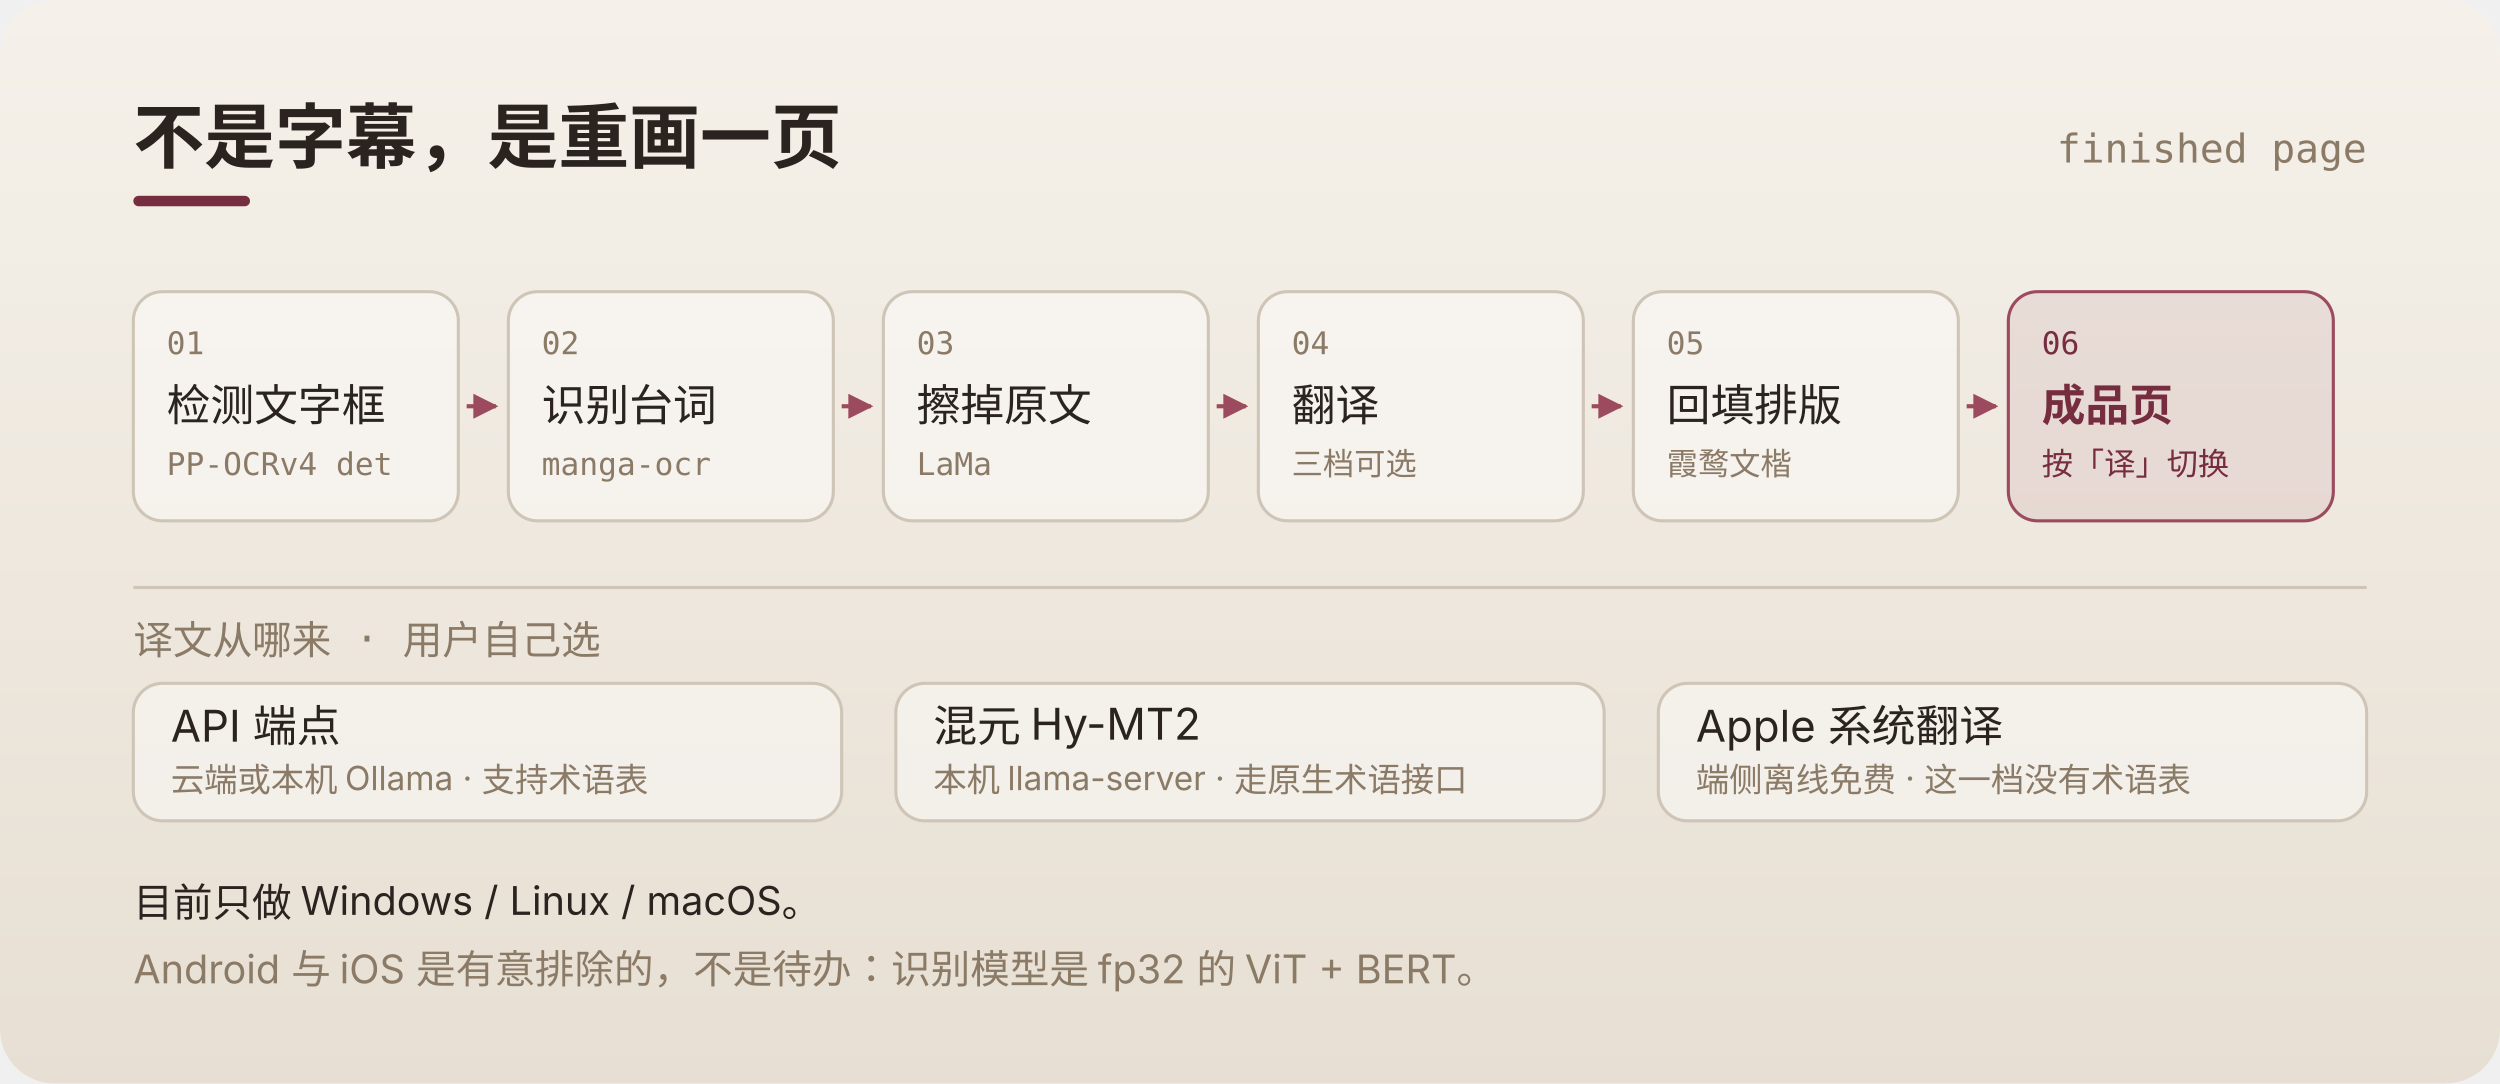
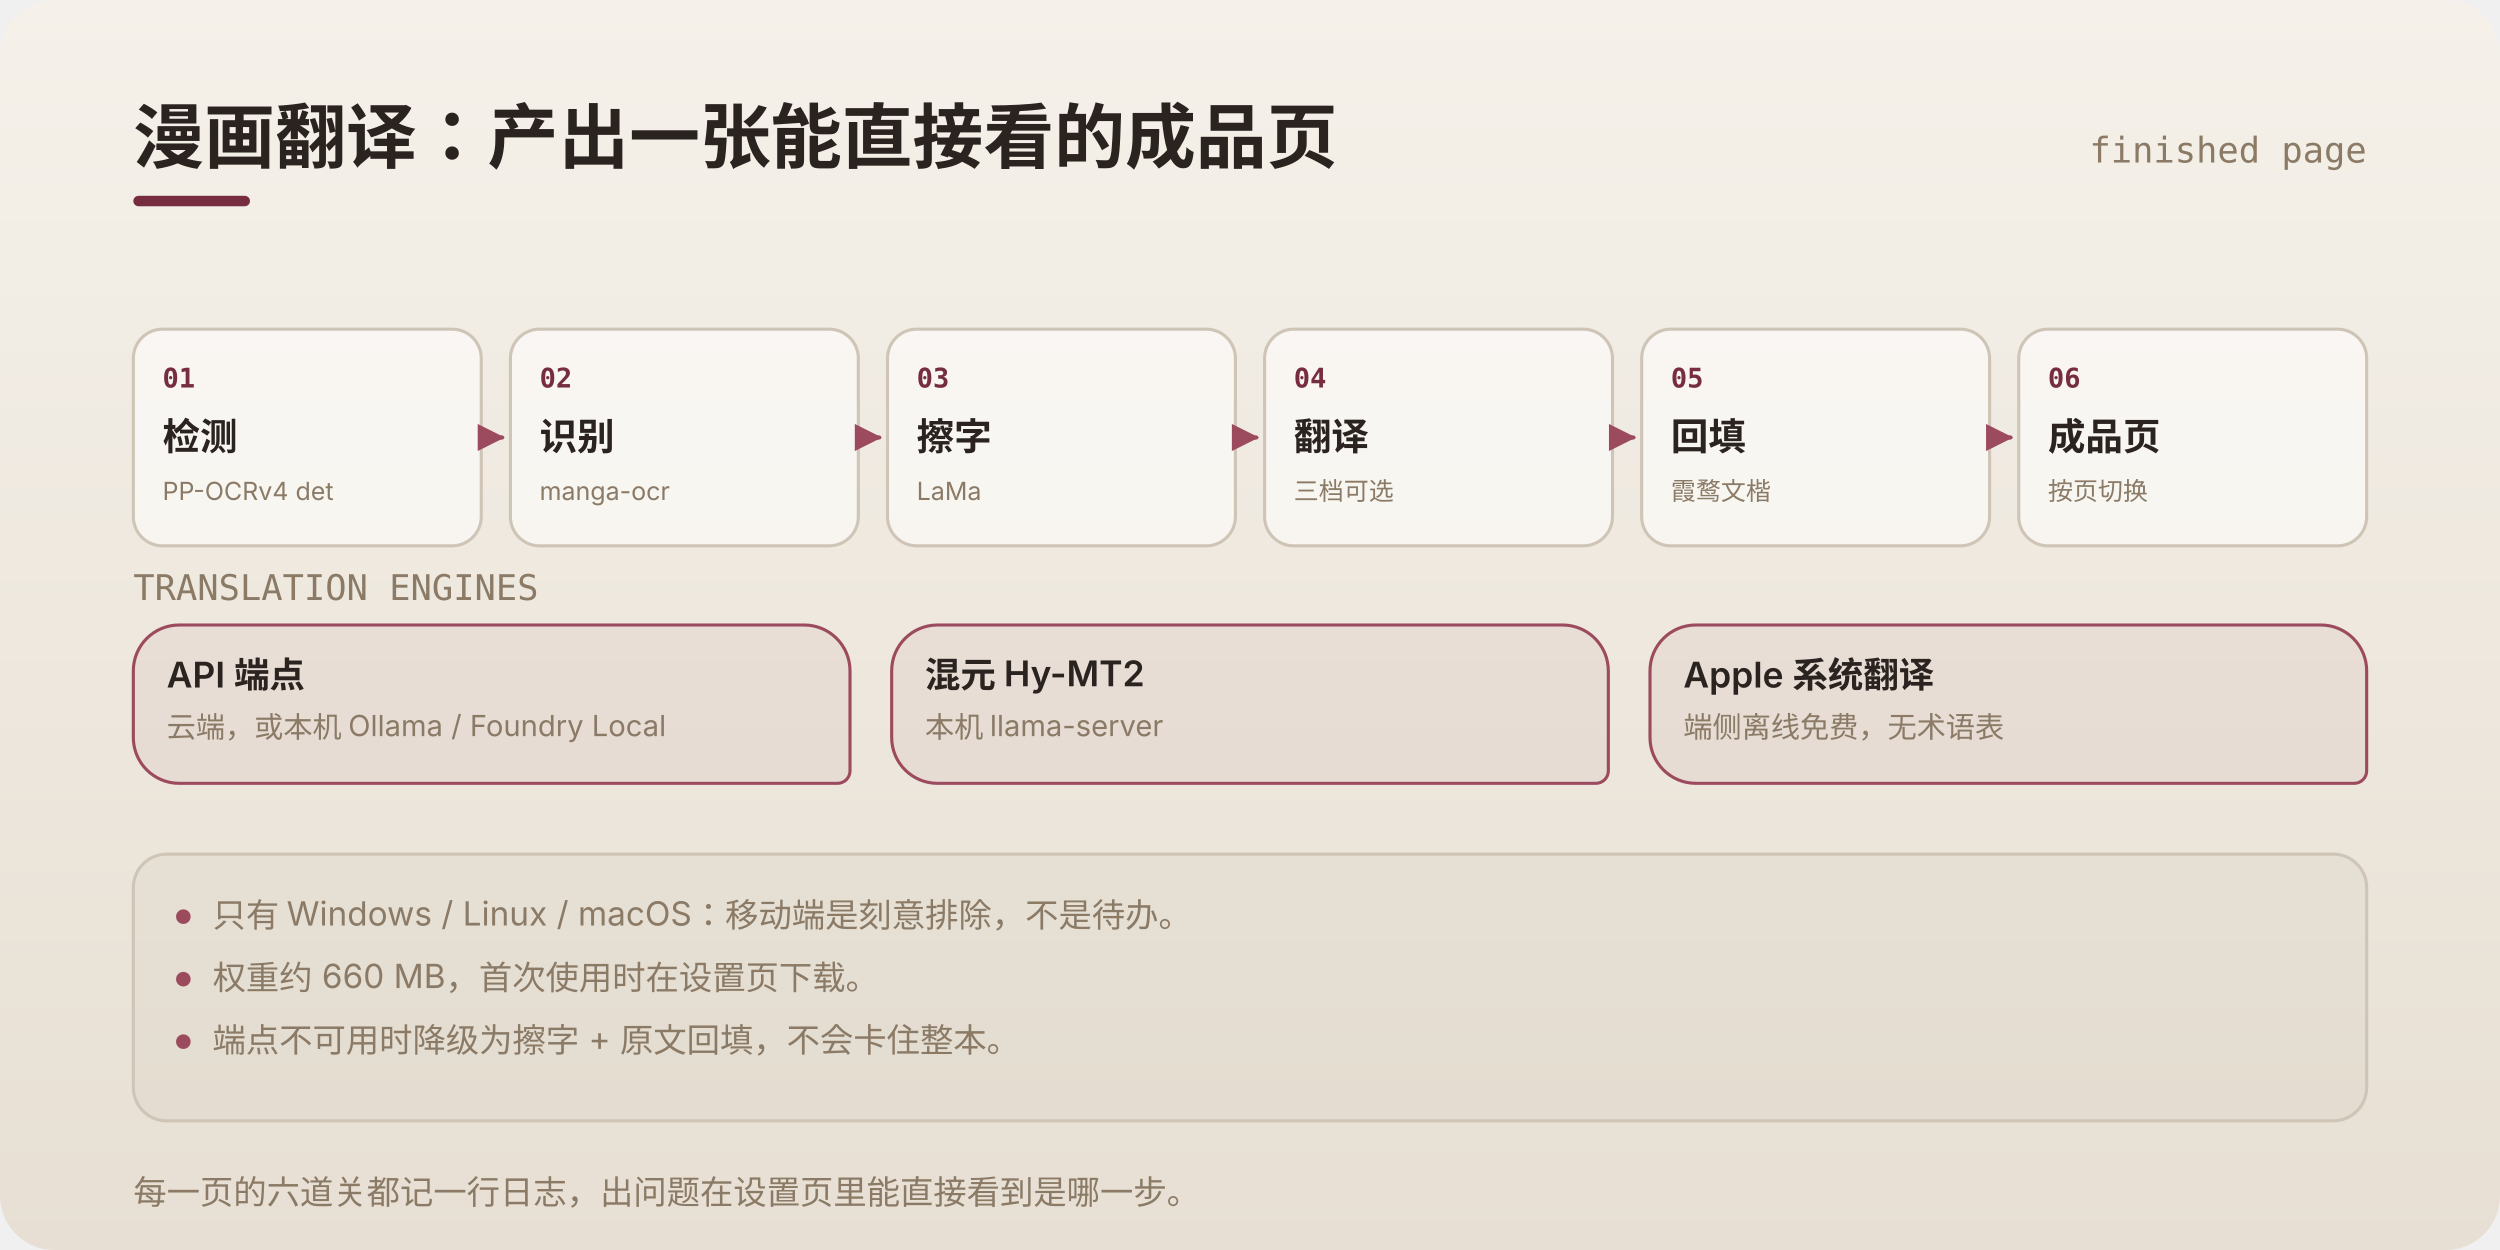
- <svg xmlns="http://www.w3.org/2000/svg" width="1200" height="520" viewBox="0 0 1200 520" role="img" aria-labelledby="title desc">
+ <svg xmlns="http://www.w3.org/2000/svg" width="1200" height="600" viewBox="0 0 1200 600" role="img" aria-labelledby="title desc">
  <defs>
    <linearGradient id="paper" x1="0" y1="0" x2="0" y2="1">
      <stop offset="0" stop-color="#F5F1EA" />
      <stop offset="1" stop-color="#E7DFD3" />
    </linearGradient>
-     <marker id="arrow" viewBox="0 0 10 10" refX="9" refY="5" markerWidth="6" markerHeight="6" orient="auto-start-reverse">
+     <marker id="arrowhead" viewBox="0 0 10 10" refX="9" refY="5" markerWidth="6.5" markerHeight="6.5" orient="auto-start-reverse">
      <path d="M 0 0 L 10 5 L 0 10 z" fill="#9C4B5E" />
    </marker>
  </defs>
-   <rect width="1200" height="520" rx="26" fill="url(#paper)" />
-   <g font-family="-apple-system, BlinkMacSystemFont, 'Segoe UI', 'PingFang SC', 'Hiragino Sans GB', 'Microsoft YaHei', sans-serif">
-     <text x="64" y="78" font-size="34" font-weight="700" fill="#2A2320">不是字幕，是重画一页</text>
-     <text x="1136" y="78" font-size="19" text-anchor="end" fill="#8A7A66" font-family="ui-monospace, SFMono-Regular, Menlo, Consolas, monospace">finished page</text>
-     <rect x="64" y="94" width="56" height="5" rx="2.5" fill="#762D3F" />
-     <g id="steps">
-       <g transform="translate(64 140)">
-         <rect width="156" height="110" rx="14" fill="#FFFFFF" fill-opacity="0.42" stroke="#CFC5B7" stroke-width="1.5" />
-         <text x="16" y="30" font-size="15" fill="#8A7A66" font-family="ui-monospace, SFMono-Regular, Menlo, monospace">01</text>
-         <text x="16" y="62" font-size="21" fill="#2A2320">检测文字框</text>
-         <text x="16" y="88" font-size="15" fill="#8A7A66" font-family="ui-monospace, SFMono-Regular, Menlo, monospace">PP-OCRv4 det</text>
-       </g>
-       <line x1="224" y1="195" x2="238" y2="195" stroke="#9C4B5E" stroke-width="2" marker-end="url(#arrow)" />
-       <g transform="translate(244 140)">
-         <rect width="156" height="110" rx="14" fill="#FFFFFF" fill-opacity="0.42" stroke="#CFC5B7" stroke-width="1.5" />
-         <text x="16" y="30" font-size="15" fill="#8A7A66" font-family="ui-monospace, SFMono-Regular, Menlo, monospace">02</text>
-         <text x="16" y="62" font-size="21" fill="#2A2320">识别台词</text>
-         <text x="16" y="88" font-size="15" fill="#8A7A66" font-family="ui-monospace, SFMono-Regular, Menlo, monospace">manga-ocr</text>
-       </g>
-       <line x1="404" y1="195" x2="418" y2="195" stroke="#9C4B5E" stroke-width="2" marker-end="url(#arrow)" />
-       <g transform="translate(424 140)">
-         <rect width="156" height="110" rx="14" fill="#FFFFFF" fill-opacity="0.42" stroke="#CFC5B7" stroke-width="1.5" />
-         <text x="16" y="30" font-size="15" fill="#8A7A66" font-family="ui-monospace, SFMono-Regular, Menlo, monospace">03</text>
-         <text x="16" y="62" font-size="21" fill="#2A2320">擦掉原文</text>
-         <text x="16" y="88" font-size="15" fill="#8A7A66" font-family="ui-monospace, SFMono-Regular, Menlo, monospace">LaMa</text>
-       </g>
-       <line x1="584" y1="195" x2="598" y2="195" stroke="#9C4B5E" stroke-width="2" marker-end="url(#arrow)" />
-       <g transform="translate(604 140)">
-         <rect width="156" height="110" rx="14" fill="#FFFFFF" fill-opacity="0.42" stroke="#CFC5B7" stroke-width="1.5" />
-         <text x="16" y="30" font-size="15" fill="#8A7A66" font-family="ui-monospace, SFMono-Regular, Menlo, monospace">04</text>
-         <text x="16" y="62" font-size="21" fill="#2A2320">翻译</text>
-         <text x="16" y="88" font-size="15" fill="#8A7A66" font-family="ui-monospace, SFMono-Regular, Menlo, monospace">三档可选</text>
-       </g>
-       <line x1="764" y1="195" x2="778" y2="195" stroke="#9C4B5E" stroke-width="2" marker-end="url(#arrow)" />
-       <g transform="translate(784 140)">
-         <rect width="156" height="110" rx="14" fill="#FFFFFF" fill-opacity="0.42" stroke="#CFC5B7" stroke-width="1.5" />
-         <text x="16" y="30" font-size="15" fill="#8A7A66" font-family="ui-monospace, SFMono-Regular, Menlo, monospace">05</text>
-         <text x="16" y="62" font-size="21" fill="#2A2320">回填排版</text>
-         <text x="16" y="88" font-size="15" fill="#8A7A66" font-family="ui-monospace, SFMono-Regular, Menlo, monospace">霞鹜文楷</text>
-       </g>
-       <line x1="944" y1="195" x2="958" y2="195" stroke="#9C4B5E" stroke-width="2" marker-end="url(#arrow)" />
-       <g transform="translate(964 140)">
-         <rect width="156" height="110" rx="14" fill="#9C4B5E" fill-opacity="0.1" stroke="#9C4B5E" stroke-width="1.5" />
-         <text x="16" y="30" font-size="15" fill="#762D3F" font-family="ui-monospace, SFMono-Regular, Menlo, monospace">06</text>
-         <text x="16" y="62" font-size="21" font-weight="600" fill="#762D3F">成品页</text>
-         <text x="16" y="88" font-size="15" fill="#762D3F" font-family="ui-monospace, SFMono-Regular, Menlo, monospace">按「译」切换</text>
-       </g>
-     </g>
-     <line x1="64" y1="282" x2="1136" y2="282" stroke="#CFC5B7" stroke-width="1.5" />
-     <text x="64" y="314" font-size="19" fill="#8A7A66" font-family="ui-monospace, SFMono-Regular, Menlo, Consolas, monospace">译文从哪来 · 用户自己选</text>
-     <g id="engines">
-       <g transform="translate(64 328)">
-         <rect width="340" height="66" rx="14" fill="#FFFFFF" fill-opacity="0.42" stroke="#CFC5B7" stroke-width="1.5" />
-         <text x="18" y="28" font-size="21" fill="#2A2320">API 端点</text>
-         <text x="18" y="52" font-size="16" fill="#8A7A66">云端或本机 Ollama · 支持术语表</text>
-       </g>
-       <g transform="translate(430 328)">
-         <rect width="340" height="66" rx="14" fill="#FFFFFF" fill-opacity="0.42" stroke="#CFC5B7" stroke-width="1.5" />
-         <text x="18" y="28" font-size="21" fill="#2A2320">混元 Hy-MT2</text>
-         <text x="18" y="52" font-size="16" fill="#8A7A66">本机 llama-server · 走原生术语接口</text>
-       </g>
-       <g transform="translate(796 328)">
-         <rect width="340" height="66" rx="14" fill="#FFFFFF" fill-opacity="0.42" stroke="#CFC5B7" stroke-width="1.5" />
-         <text x="18" y="28" font-size="21" fill="#2A2320">Apple 系统翻译</text>
-         <text x="18" y="52" font-size="16" fill="#8A7A66">端侧离线免费 · 这一档没有术语表</text>
-       </g>
-     </g>
-     <text x="64" y="440" font-size="19" fill="#2A2320">目前只做 Windows / Linux / macOS。</text>
-     <text x="64" y="472" font-size="19" fill="#8A7A66">Android 与 iOS 是有意排除的，不是待办：识别模型是 fp32 的 ViT + BERT。</text>
-   </g>
+   <rect width="1200" height="600" rx="26" fill="url(#paper)" />
+   <text x="64" y="78" font-family="-apple-system, BlinkMacSystemFont, 'Segoe UI', 'PingFang SC', 'Hiragino Sans GB', 'Microsoft YaHei', sans-serif" font-size="34" font-weight="700" fill="#2A2320">漫画翻译：产出一张能直接看的成品页</text>
+   <text x="1136" y="78" font-family="ui-monospace, SFMono-Regular, Menlo, Consolas, monospace" font-size="17" text-anchor="end" fill="#8A7A66">finished page</text>
+   <rect x="64" y="94" width="56" height="5" rx="2.5" fill="#762D3F" />
+   <rect x="64" y="158" width="167" height="104" rx="14" fill="#FFFFFF" fill-opacity="0.55" stroke="#CFC5B7" stroke-width="1.5" />
+   <text x="78" y="186" font-family="ui-monospace, SFMono-Regular, Menlo, Consolas, monospace" font-size="13" font-weight="700" fill="#762D3F">01</text>
+   <text x="78" y="216" font-family="-apple-system, BlinkMacSystemFont, 'Segoe UI', 'PingFang SC', 'Hiragino Sans GB', 'Microsoft YaHei', sans-serif" font-size="18" font-weight="600" fill="#2A2320">检测</text>
+   <text x="78" y="240" font-family="-apple-system, BlinkMacSystemFont, 'Segoe UI', 'PingFang SC', 'Hiragino Sans GB', 'Microsoft YaHei', sans-serif" font-size="12" fill="#8A7A66">PP-OCRv4 det</text>
+   <line x1="233" y1="210" x2="241" y2="210" stroke="#9C4B5E" stroke-width="2" marker-end="url(#arrowhead)" stroke-linecap="round" />
+   <rect x="245" y="158" width="167" height="104" rx="14" fill="#FFFFFF" fill-opacity="0.55" stroke="#CFC5B7" stroke-width="1.5" />
+   <text x="259" y="186" font-family="ui-monospace, SFMono-Regular, Menlo, Consolas, monospace" font-size="13" font-weight="700" fill="#762D3F">02</text>
+   <text x="259" y="216" font-family="-apple-system, BlinkMacSystemFont, 'Segoe UI', 'PingFang SC', 'Hiragino Sans GB', 'Microsoft YaHei', sans-serif" font-size="18" font-weight="600" fill="#2A2320">识别</text>
+   <text x="259" y="240" font-family="-apple-system, BlinkMacSystemFont, 'Segoe UI', 'PingFang SC', 'Hiragino Sans GB', 'Microsoft YaHei', sans-serif" font-size="12" fill="#8A7A66">manga-ocr</text>
+   <line x1="414" y1="210" x2="422" y2="210" stroke="#9C4B5E" stroke-width="2" marker-end="url(#arrowhead)" stroke-linecap="round" />
+   <rect x="426" y="158" width="167" height="104" rx="14" fill="#FFFFFF" fill-opacity="0.55" stroke="#CFC5B7" stroke-width="1.5" />
+   <text x="440" y="186" font-family="ui-monospace, SFMono-Regular, Menlo, Consolas, monospace" font-size="13" font-weight="700" fill="#762D3F">03</text>
+   <text x="440" y="216" font-family="-apple-system, BlinkMacSystemFont, 'Segoe UI', 'PingFang SC', 'Hiragino Sans GB', 'Microsoft YaHei', sans-serif" font-size="18" font-weight="600" fill="#2A2320">擦字</text>
+   <text x="440" y="240" font-family="-apple-system, BlinkMacSystemFont, 'Segoe UI', 'PingFang SC', 'Hiragino Sans GB', 'Microsoft YaHei', sans-serif" font-size="12" fill="#8A7A66">LaMa</text>
+   <line x1="595" y1="210" x2="603" y2="210" stroke="#9C4B5E" stroke-width="2" marker-end="url(#arrowhead)" stroke-linecap="round" />
+   <rect x="607" y="158" width="167" height="104" rx="14" fill="#FFFFFF" fill-opacity="0.55" stroke="#CFC5B7" stroke-width="1.5" />
+   <text x="621" y="186" font-family="ui-monospace, SFMono-Regular, Menlo, Consolas, monospace" font-size="13" font-weight="700" fill="#762D3F">04</text>
+   <text x="621" y="216" font-family="-apple-system, BlinkMacSystemFont, 'Segoe UI', 'PingFang SC', 'Hiragino Sans GB', 'Microsoft YaHei', sans-serif" font-size="18" font-weight="600" fill="#2A2320">翻译</text>
+   <text x="621" y="240" font-family="-apple-system, BlinkMacSystemFont, 'Segoe UI', 'PingFang SC', 'Hiragino Sans GB', 'Microsoft YaHei', sans-serif" font-size="12" fill="#8A7A66">三档可选</text>
+   <line x1="776" y1="210" x2="784" y2="210" stroke="#9C4B5E" stroke-width="2" marker-end="url(#arrowhead)" stroke-linecap="round" />
+   <rect x="788" y="158" width="167" height="104" rx="14" fill="#FFFFFF" fill-opacity="0.55" stroke="#CFC5B7" stroke-width="1.5" />
+   <text x="802" y="186" font-family="ui-monospace, SFMono-Regular, Menlo, Consolas, monospace" font-size="13" font-weight="700" fill="#762D3F">05</text>
+   <text x="802" y="216" font-family="-apple-system, BlinkMacSystemFont, 'Segoe UI', 'PingFang SC', 'Hiragino Sans GB', 'Microsoft YaHei', sans-serif" font-size="18" font-weight="600" fill="#2A2320">回填</text>
+   <text x="802" y="240" font-family="-apple-system, BlinkMacSystemFont, 'Segoe UI', 'PingFang SC', 'Hiragino Sans GB', 'Microsoft YaHei', sans-serif" font-size="12" fill="#8A7A66">霞鹜文楷</text>
+   <line x1="957" y1="210" x2="965" y2="210" stroke="#9C4B5E" stroke-width="2" marker-end="url(#arrowhead)" stroke-linecap="round" />
+   <rect x="969" y="158" width="167" height="104" rx="14" fill="#FFFFFF" fill-opacity="0.55" stroke="#CFC5B7" stroke-width="1.5" />
+   <text x="983" y="186" font-family="ui-monospace, SFMono-Regular, Menlo, Consolas, monospace" font-size="13" font-weight="700" fill="#762D3F">06</text>
+   <text x="983" y="216" font-family="-apple-system, BlinkMacSystemFont, 'Segoe UI', 'PingFang SC', 'Hiragino Sans GB', 'Microsoft YaHei', sans-serif" font-size="18" font-weight="600" fill="#2A2320">成品页</text>
+   <text x="983" y="240" font-family="-apple-system, BlinkMacSystemFont, 'Segoe UI', 'PingFang SC', 'Hiragino Sans GB', 'Microsoft YaHei', sans-serif" font-size="12" fill="#8A7A66">按页切换</text>
+   <text x="64" y="288" font-family="ui-monospace, SFMono-Regular, Menlo, Consolas, monospace" font-size="17" fill="#8A7A66">TRANSLATION ENGINES</text>
+   <path d="M86,300 H386 A22,22 0 0 1 408,322 V370 A6,6 0 0 1 402,376 H86 A22,22 0 0 1 64,354 V322 A22,22 0 0 1 86,300 Z" fill="#9C4B5E" fill-opacity="0.07" stroke="#9C4B5E" stroke-width="1.5" />
+   <text x="80" y="330" font-family="-apple-system, BlinkMacSystemFont, 'Segoe UI', 'PingFang SC', 'Hiragino Sans GB', 'Microsoft YaHei', sans-serif" font-size="17" font-weight="600" fill="#2A2320">API 端点</text>
+   <text x="80" y="354" font-family="-apple-system, BlinkMacSystemFont, 'Segoe UI', 'PingFang SC', 'Hiragino Sans GB', 'Microsoft YaHei', sans-serif" font-size="14" fill="#8A7A66">云端，或本机 Ollama / Foundry Local</text>
+   <path d="M450,300 H750 A22,22 0 0 1 772,322 V370 A6,6 0 0 1 766,376 H450 A22,22 0 0 1 428,354 V322 A22,22 0 0 1 450,300 Z" fill="#9C4B5E" fill-opacity="0.07" stroke="#9C4B5E" stroke-width="1.5" />
+   <text x="444" y="330" font-family="-apple-system, BlinkMacSystemFont, 'Segoe UI', 'PingFang SC', 'Hiragino Sans GB', 'Microsoft YaHei', sans-serif" font-size="17" font-weight="600" fill="#2A2320">混元 Hy-MT2</text>
+   <text x="444" y="354" font-family="-apple-system, BlinkMacSystemFont, 'Segoe UI', 'PingFang SC', 'Hiragino Sans GB', 'Microsoft YaHei', sans-serif" font-size="14" fill="#8A7A66">本机 llama-server</text>
+   <path d="M814,300 H1114 A22,22 0 0 1 1136,322 V370 A6,6 0 0 1 1130,376 H814 A22,22 0 0 1 792,354 V322 A22,22 0 0 1 814,300 Z" fill="#9C4B5E" fill-opacity="0.07" stroke="#9C4B5E" stroke-width="1.5" />
+   <text x="808" y="330" font-family="-apple-system, BlinkMacSystemFont, 'Segoe UI', 'PingFang SC', 'Hiragino Sans GB', 'Microsoft YaHei', sans-serif" font-size="17" font-weight="600" fill="#2A2320">Apple 系统翻译</text>
+   <text x="808" y="354" font-family="-apple-system, BlinkMacSystemFont, 'Segoe UI', 'PingFang SC', 'Hiragino Sans GB', 'Microsoft YaHei', sans-serif" font-size="14" fill="#8A7A66">端侧离线免费，无术语表</text>
+   <rect x="64" y="410" width="1072" height="128" rx="16" fill="#2A2320" fill-opacity="0.03" stroke="#CFC5B7" stroke-width="1.5" />
+   <circle cx="88" cy="440" r="3.5" fill="#9C4B5E" />
+   <text x="102" y="445" font-family="-apple-system, BlinkMacSystemFont, 'Segoe UI', 'PingFang SC', 'Hiragino Sans GB', 'Microsoft YaHei', sans-serif" font-size="16" fill="#8A7A66">只有 Windows / Linux / macOS：移动端是刻意排除，不是待办。</text>
+   <circle cx="88" cy="470" r="3.5" fill="#9C4B5E" />
+   <text x="102" y="475" font-family="-apple-system, BlinkMacSystemFont, 'Segoe UI', 'PingFang SC', 'Hiragino Sans GB', 'Microsoft YaHei', sans-serif" font-size="16" fill="#8A7A66">权重约 660 MB，首次使用时在设置页下载。</text>
+   <circle cx="88" cy="500" r="3.5" fill="#9C4B5E" />
+   <text x="102" y="505" font-family="-apple-system, BlinkMacSystemFont, 'Segoe UI', 'PingFang SC', 'Hiragino Sans GB', 'Microsoft YaHei', sans-serif" font-size="16" fill="#8A7A66">端点不可用时降级为擦字 + 原文回填，不会卡住整本。</text>
+   <text x="64" y="578" font-family="-apple-system, BlinkMacSystemFont, 'Segoe UI', 'PingFang SC', 'Hiragino Sans GB', 'Microsoft YaHei', sans-serif" font-size="16" fill="#8A7A66">每一页的六道关都记一行日志，出问题在设置页里能直接看到是哪一步。</text>
</svg>
